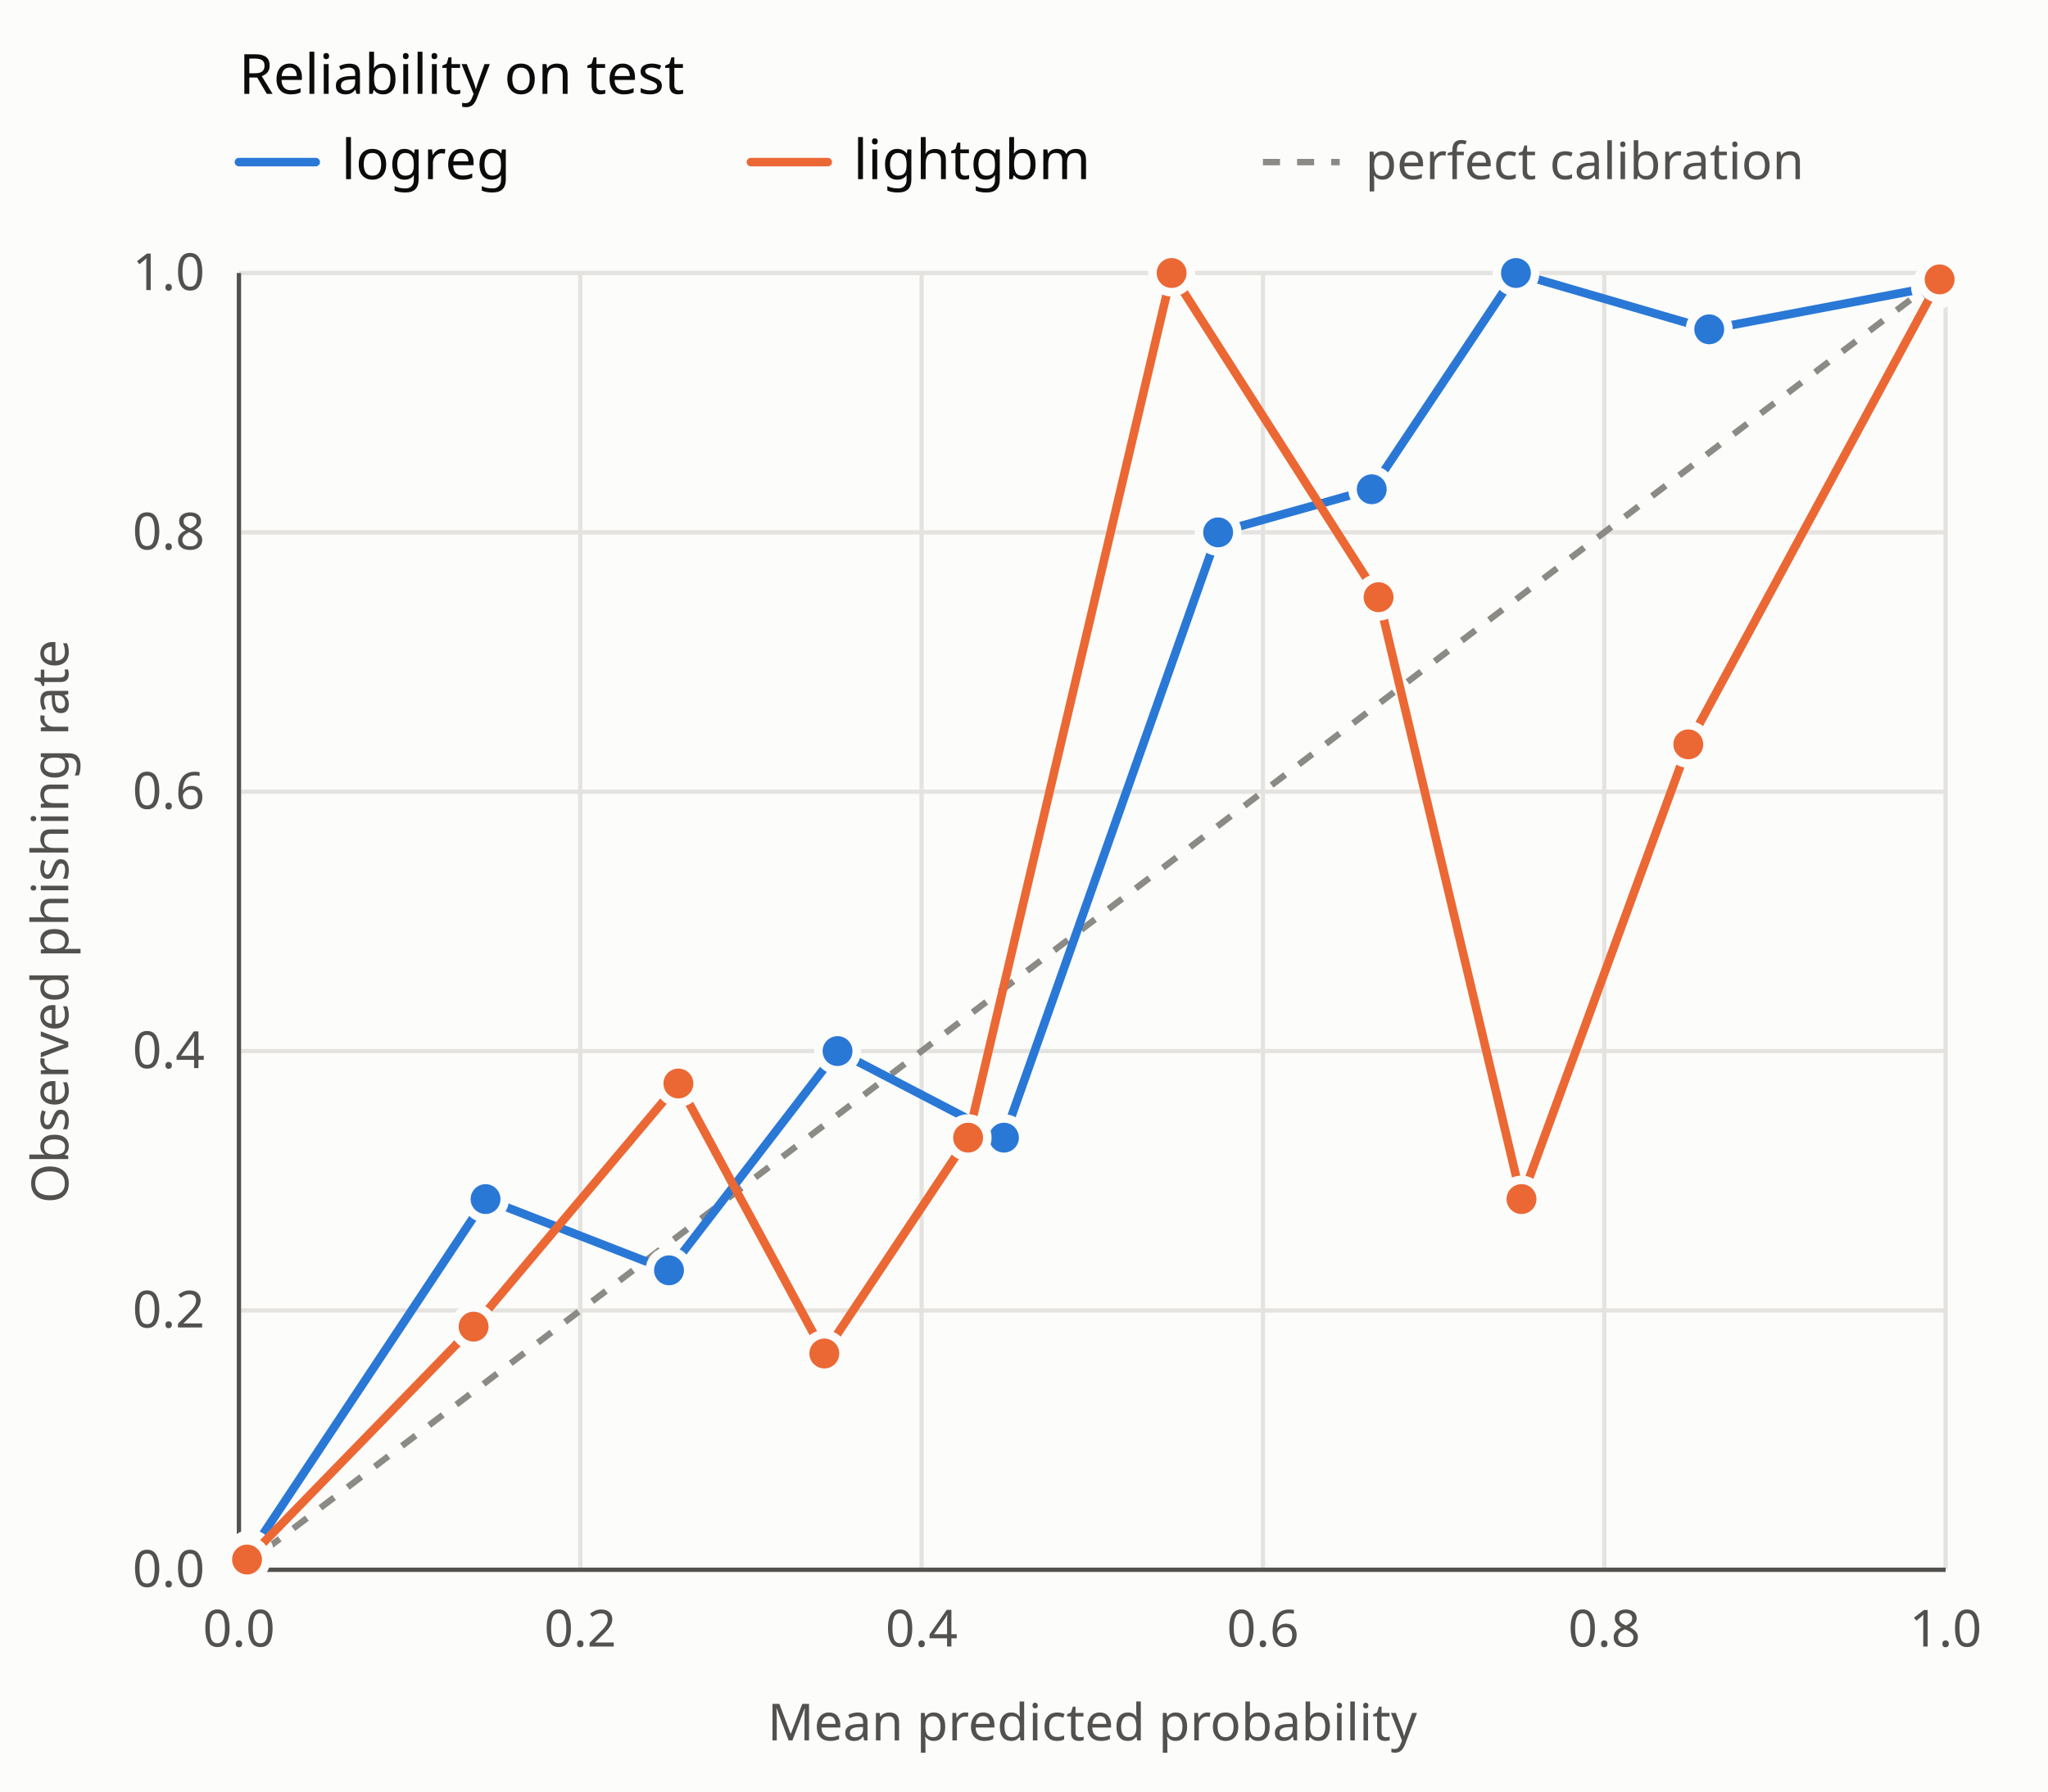
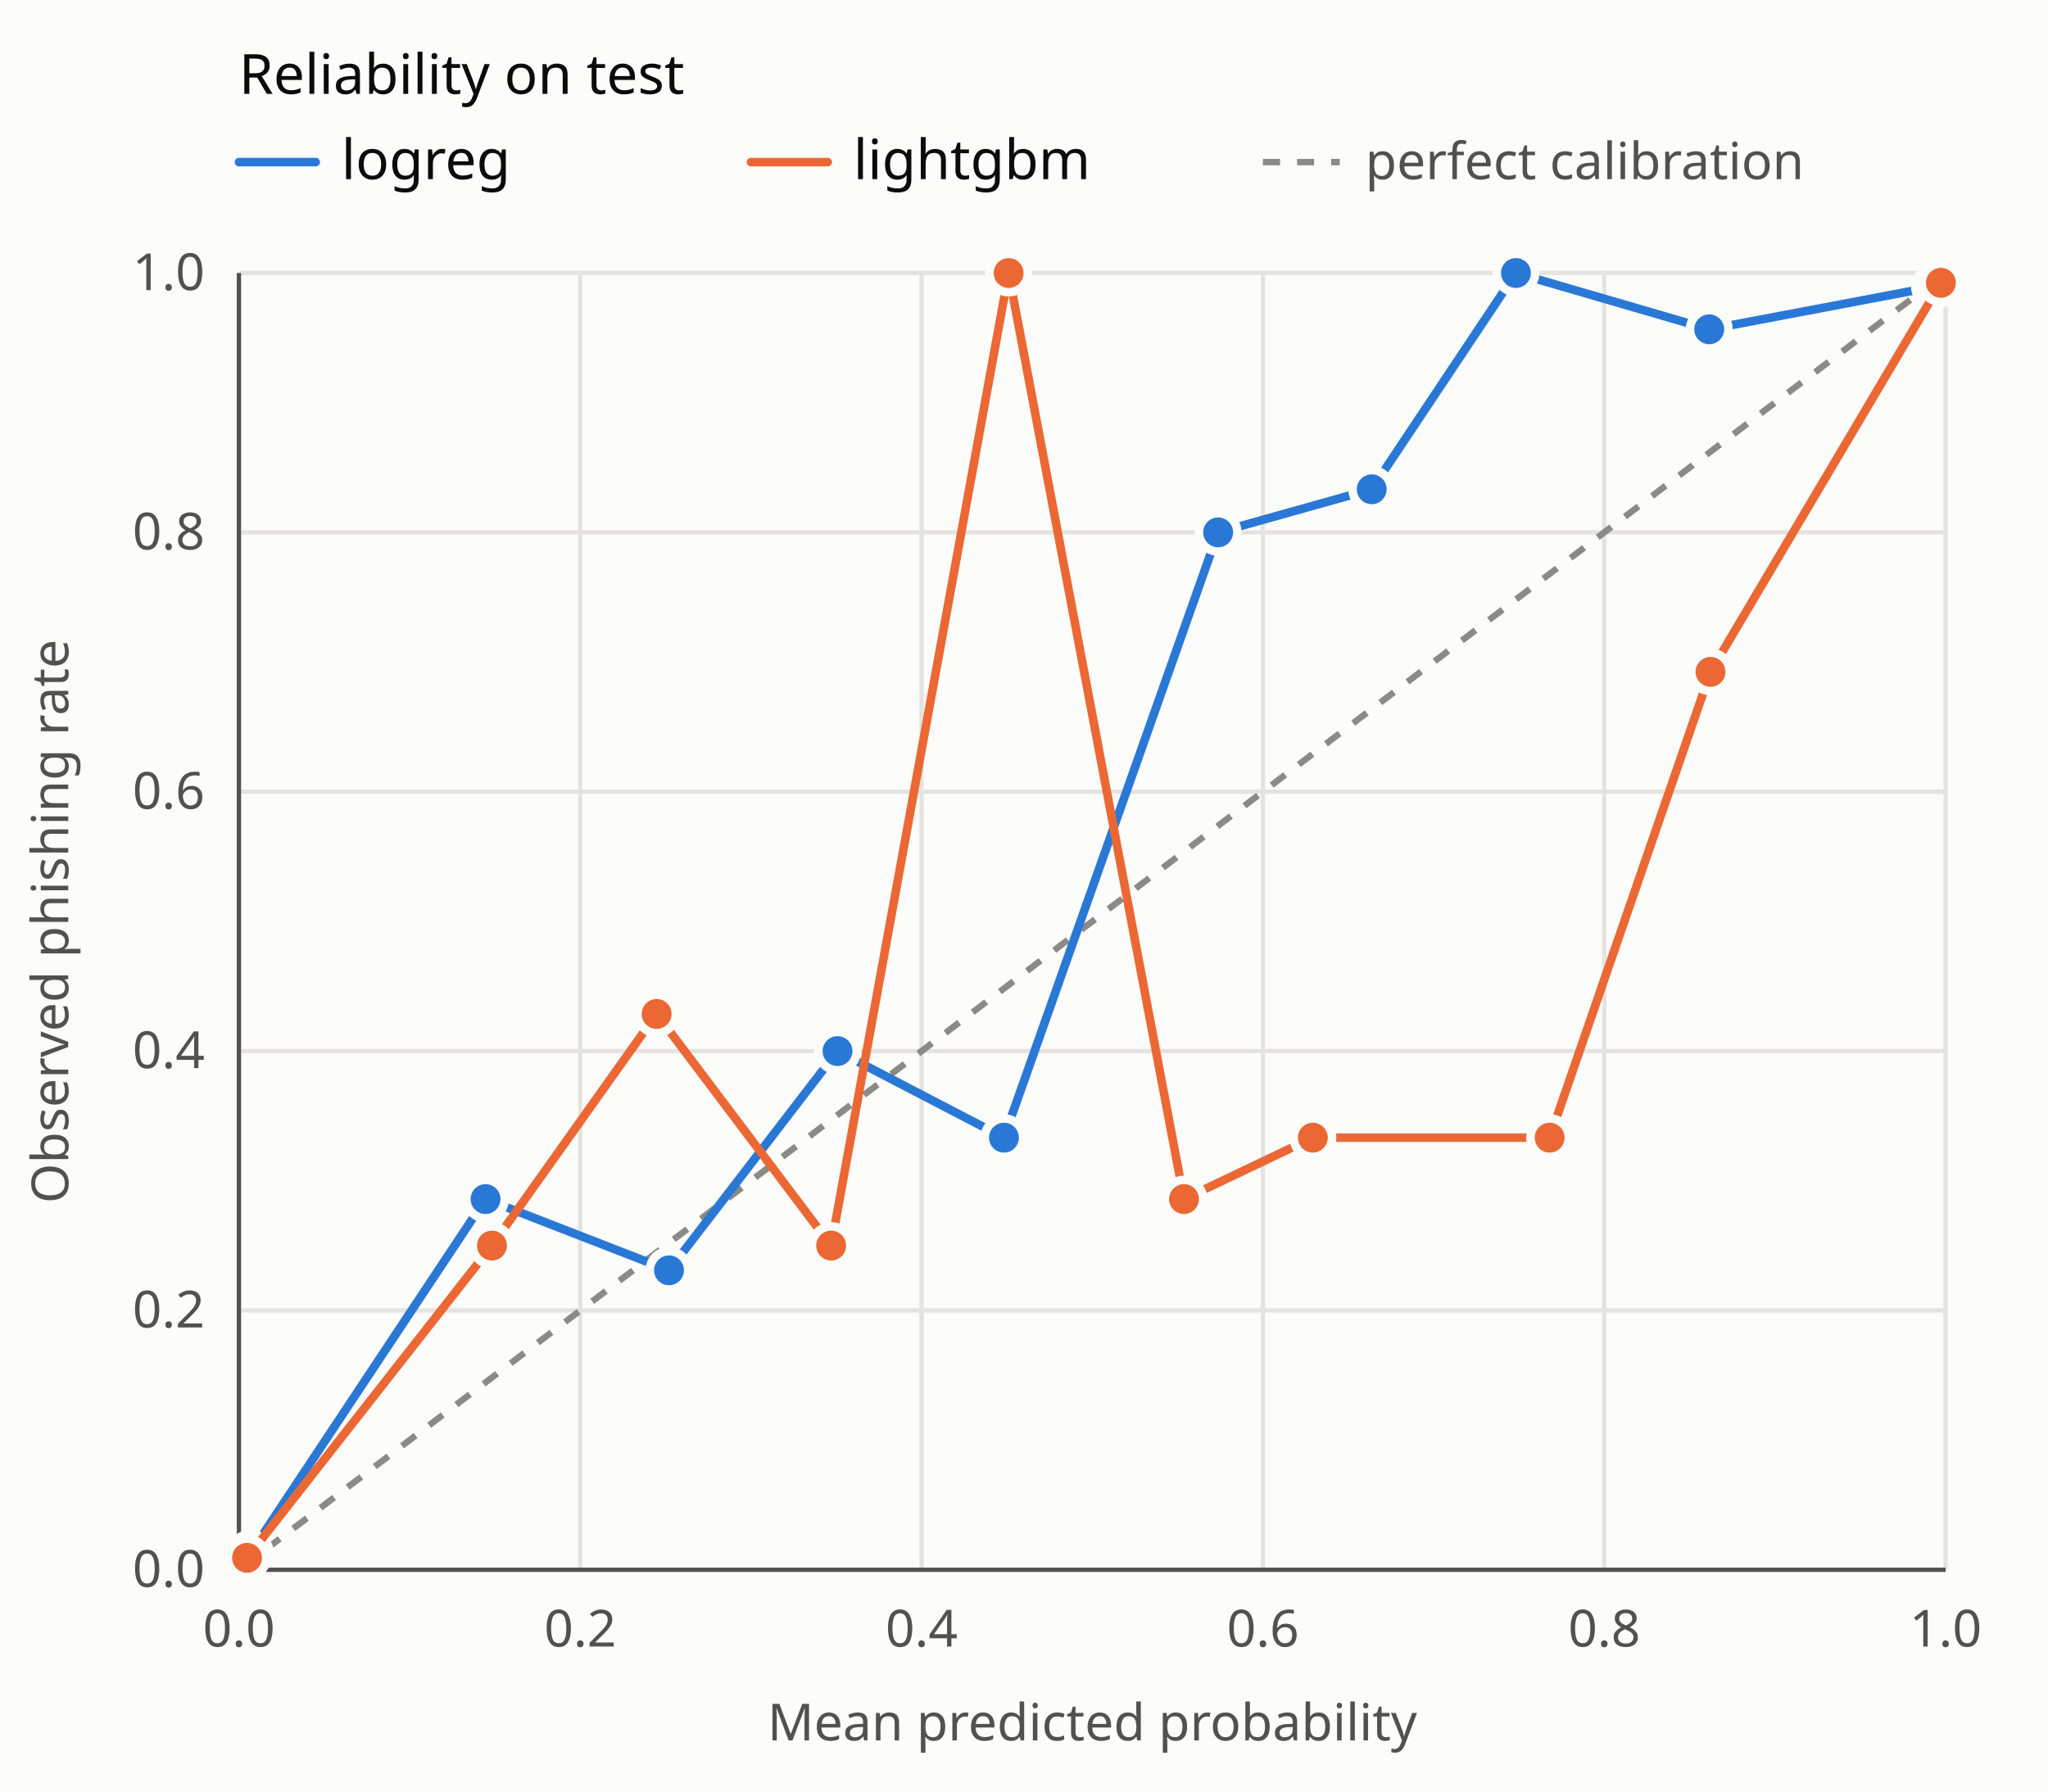
<svg xmlns="http://www.w3.org/2000/svg" viewBox="0 0 480 420" width="480" height="420" role="img" aria-label="Reliability on test">
  <style>
  .surface { fill: #fcfcfb; }
  .grid { stroke: #e4e3df; stroke-width: 1; }
  .axis { stroke: #52514e; stroke-width: 1; }
  .ideal { stroke: #8b8a85; stroke-width: 1.5; stroke-dasharray: 4 4; fill: none; }
  .text { fill: #0b0b0b; font: 13px system-ui, sans-serif; }
  .muted { fill: #52514e; font: 12px system-ui, sans-serif; }
  .s1 { stroke: #2a78d6; fill: #2a78d6; }
  .s2 { stroke: #eb6834; fill: #eb6834; }
  path.line, line.line {
    stroke-width: 2; fill: none; stroke-linejoin: round; stroke-linecap: round;
  }
  .dot { stroke: #fcfcfb; stroke-width: 2; }
  @media (prefers-color-scheme: dark) {
    .surface { fill: #1a1a19; }
    .grid { stroke: #3a3a37; }
    .axis { stroke: #c3c2b7; }
    .ideal { stroke: #8b8a85; }
    .text { fill: #f0efec; }
    .muted { fill: #c3c2b7; }
    .s1 { stroke: #3987e5; fill: #3987e5; }
    .s2 { stroke: #d95926; fill: #d95926; }
    .dot { stroke: #1a1a19; }
  }
</style>
  <rect class="surface" width="480" height="420" />
  <text class="text" x="56" y="22" font-weight="600">Reliability on test</text>
  <line class="grid" x1="56.0" y1="368.0" x2="456.0" y2="368.0" />
  <line class="grid" x1="56.0" y1="368.0" x2="56.0" y2="64.0" />
  <text class="muted" x="56.0" y="386.0" text-anchor="middle">0.0</text>
  <text class="muted" x="48.0" y="372.0" text-anchor="end">0.0</text>
  <line class="grid" x1="56.0" y1="307.2" x2="456.0" y2="307.2" />
  <line class="grid" x1="136.0" y1="368.0" x2="136.0" y2="64.0" />
  <text class="muted" x="136.0" y="386.0" text-anchor="middle">0.2</text>
  <text class="muted" x="48.0" y="311.2" text-anchor="end">0.2</text>
  <line class="grid" x1="56.0" y1="246.4" x2="456.0" y2="246.4" />
  <line class="grid" x1="216.0" y1="368.0" x2="216.0" y2="64.0" />
  <text class="muted" x="216.0" y="386.0" text-anchor="middle">0.4</text>
  <text class="muted" x="48.0" y="250.4" text-anchor="end">0.4</text>
  <line class="grid" x1="56.0" y1="185.6" x2="456.0" y2="185.6" />
  <line class="grid" x1="296.0" y1="368.0" x2="296.0" y2="64.0" />
  <text class="muted" x="296.0" y="386.0" text-anchor="middle">0.6</text>
  <text class="muted" x="48.0" y="189.6" text-anchor="end">0.6</text>
  <line class="grid" x1="56.0" y1="124.8" x2="456.0" y2="124.8" />
  <line class="grid" x1="376.0" y1="368.0" x2="376.0" y2="64.0" />
  <text class="muted" x="376.0" y="386.0" text-anchor="middle">0.8</text>
  <text class="muted" x="48.0" y="128.8" text-anchor="end">0.8</text>
  <line class="grid" x1="56.0" y1="64.0" x2="456.0" y2="64.0" />
  <line class="grid" x1="456.0" y1="368.0" x2="456.0" y2="64.0" />
  <text class="muted" x="456.0" y="386.0" text-anchor="middle">1.0</text>
  <text class="muted" x="48.0" y="68.0" text-anchor="end">1.0</text>
  <line class="axis" x1="56.0" y1="368.0" x2="456.0" y2="368.0" />
  <line class="axis" x1="56.0" y1="368.0" x2="56.0" y2="64.0" />
  <path class="ideal" d="M56.0 368.0 L456.0 64.0" />
  <text class="muted" x="256.0" y="408" text-anchor="middle">Mean predicted probability</text>
  <text class="muted" transform="translate(16 216.0) rotate(-90)" text-anchor="middle">Observed phishing rate</text>
  <path class="s1 line" d="M58.7 364.1 L113.8 281.1 L156.8 297.8 L196.3 246.4 L235.3 266.7 L285.5 124.8 L321.5 114.7 L355.3 64.0 L400.6 77.2 L453.4 67.2" />
  <circle class="s1 dot" cx="58.7" cy="364.1" r="4.5" />
  <circle class="s1 dot" cx="113.8" cy="281.1" r="4.5" />
  <circle class="s1 dot" cx="156.8" cy="297.8" r="4.5" />
  <circle class="s1 dot" cx="196.3" cy="246.4" r="4.5" />
  <circle class="s1 dot" cx="235.3" cy="266.7" r="4.5" />
  <circle class="s1 dot" cx="285.5" cy="124.8" r="4.5" />
  <circle class="s1 dot" cx="321.5" cy="114.7" r="4.5" />
  <circle class="s1 dot" cx="355.3" cy="64.0" r="4.5" />
  <circle class="s1 dot" cx="400.6" cy="77.2" r="4.5" />
  <circle class="s1 dot" cx="453.4" cy="67.2" r="4.5" />
  <line class="s1 line" x1="56" y1="38" x2="74" y2="38" />
  <text class="text" x="80" y="42">logreg</text>
-   <path class="s2 line" d="M57.9 365.6 L111.0 311.0 L159.0 254.0 L193.2 317.3 L226.9 266.7 L274.6 64.0 L323.1 140.0 L356.6 281.1 L395.7 174.5 L454.6 65.5" />
-   <circle class="s2 dot" cx="57.9" cy="365.6" r="4.5" />
-   <circle class="s2 dot" cx="111.0" cy="311.0" r="4.5" />
-   <circle class="s2 dot" cx="159.0" cy="254.0" r="4.5" />
-   <circle class="s2 dot" cx="193.2" cy="317.3" r="4.5" />
-   <circle class="s2 dot" cx="226.9" cy="266.7" r="4.5" />
-   <circle class="s2 dot" cx="274.6" cy="64.0" r="4.5" />
-   <circle class="s2 dot" cx="323.1" cy="140.0" r="4.5" />
-   <circle class="s2 dot" cx="356.6" cy="281.1" r="4.5" />
-   <circle class="s2 dot" cx="395.7" cy="174.5" r="4.5" />
-   <circle class="s2 dot" cx="454.6" cy="65.5" r="4.5" />
+   <path class="s2 line" d="M57.9 365.2 L115.3 292.0 L153.9 237.7 L194.8 292.0 L236.4 64.0 L277.5 281.1 L307.7 266.7 L363.2 266.7 L400.9 157.5 L454.9 66.3" />
+   <circle class="s2 dot" cx="57.9" cy="365.2" r="4.5" />
+   <circle class="s2 dot" cx="115.3" cy="292.0" r="4.5" />
+   <circle class="s2 dot" cx="153.9" cy="237.7" r="4.5" />
+   <circle class="s2 dot" cx="194.8" cy="292.0" r="4.5" />
+   <circle class="s2 dot" cx="236.4" cy="64.0" r="4.5" />
+   <circle class="s2 dot" cx="277.5" cy="281.1" r="4.5" />
+   <circle class="s2 dot" cx="307.7" cy="266.7" r="4.5" />
+   <circle class="s2 dot" cx="363.2" cy="266.7" r="4.5" />
+   <circle class="s2 dot" cx="400.9" cy="157.5" r="4.5" />
+   <circle class="s2 dot" cx="454.9" cy="66.3" r="4.5" />
  <line class="s2 line" x1="176" y1="38" x2="194" y2="38" />
  <text class="text" x="200" y="42">lightgbm</text>
  <line class="ideal" x1="296" y1="38" x2="314" y2="38" />
  <text class="muted" x="320" y="42">perfect calibration</text>
</svg>
